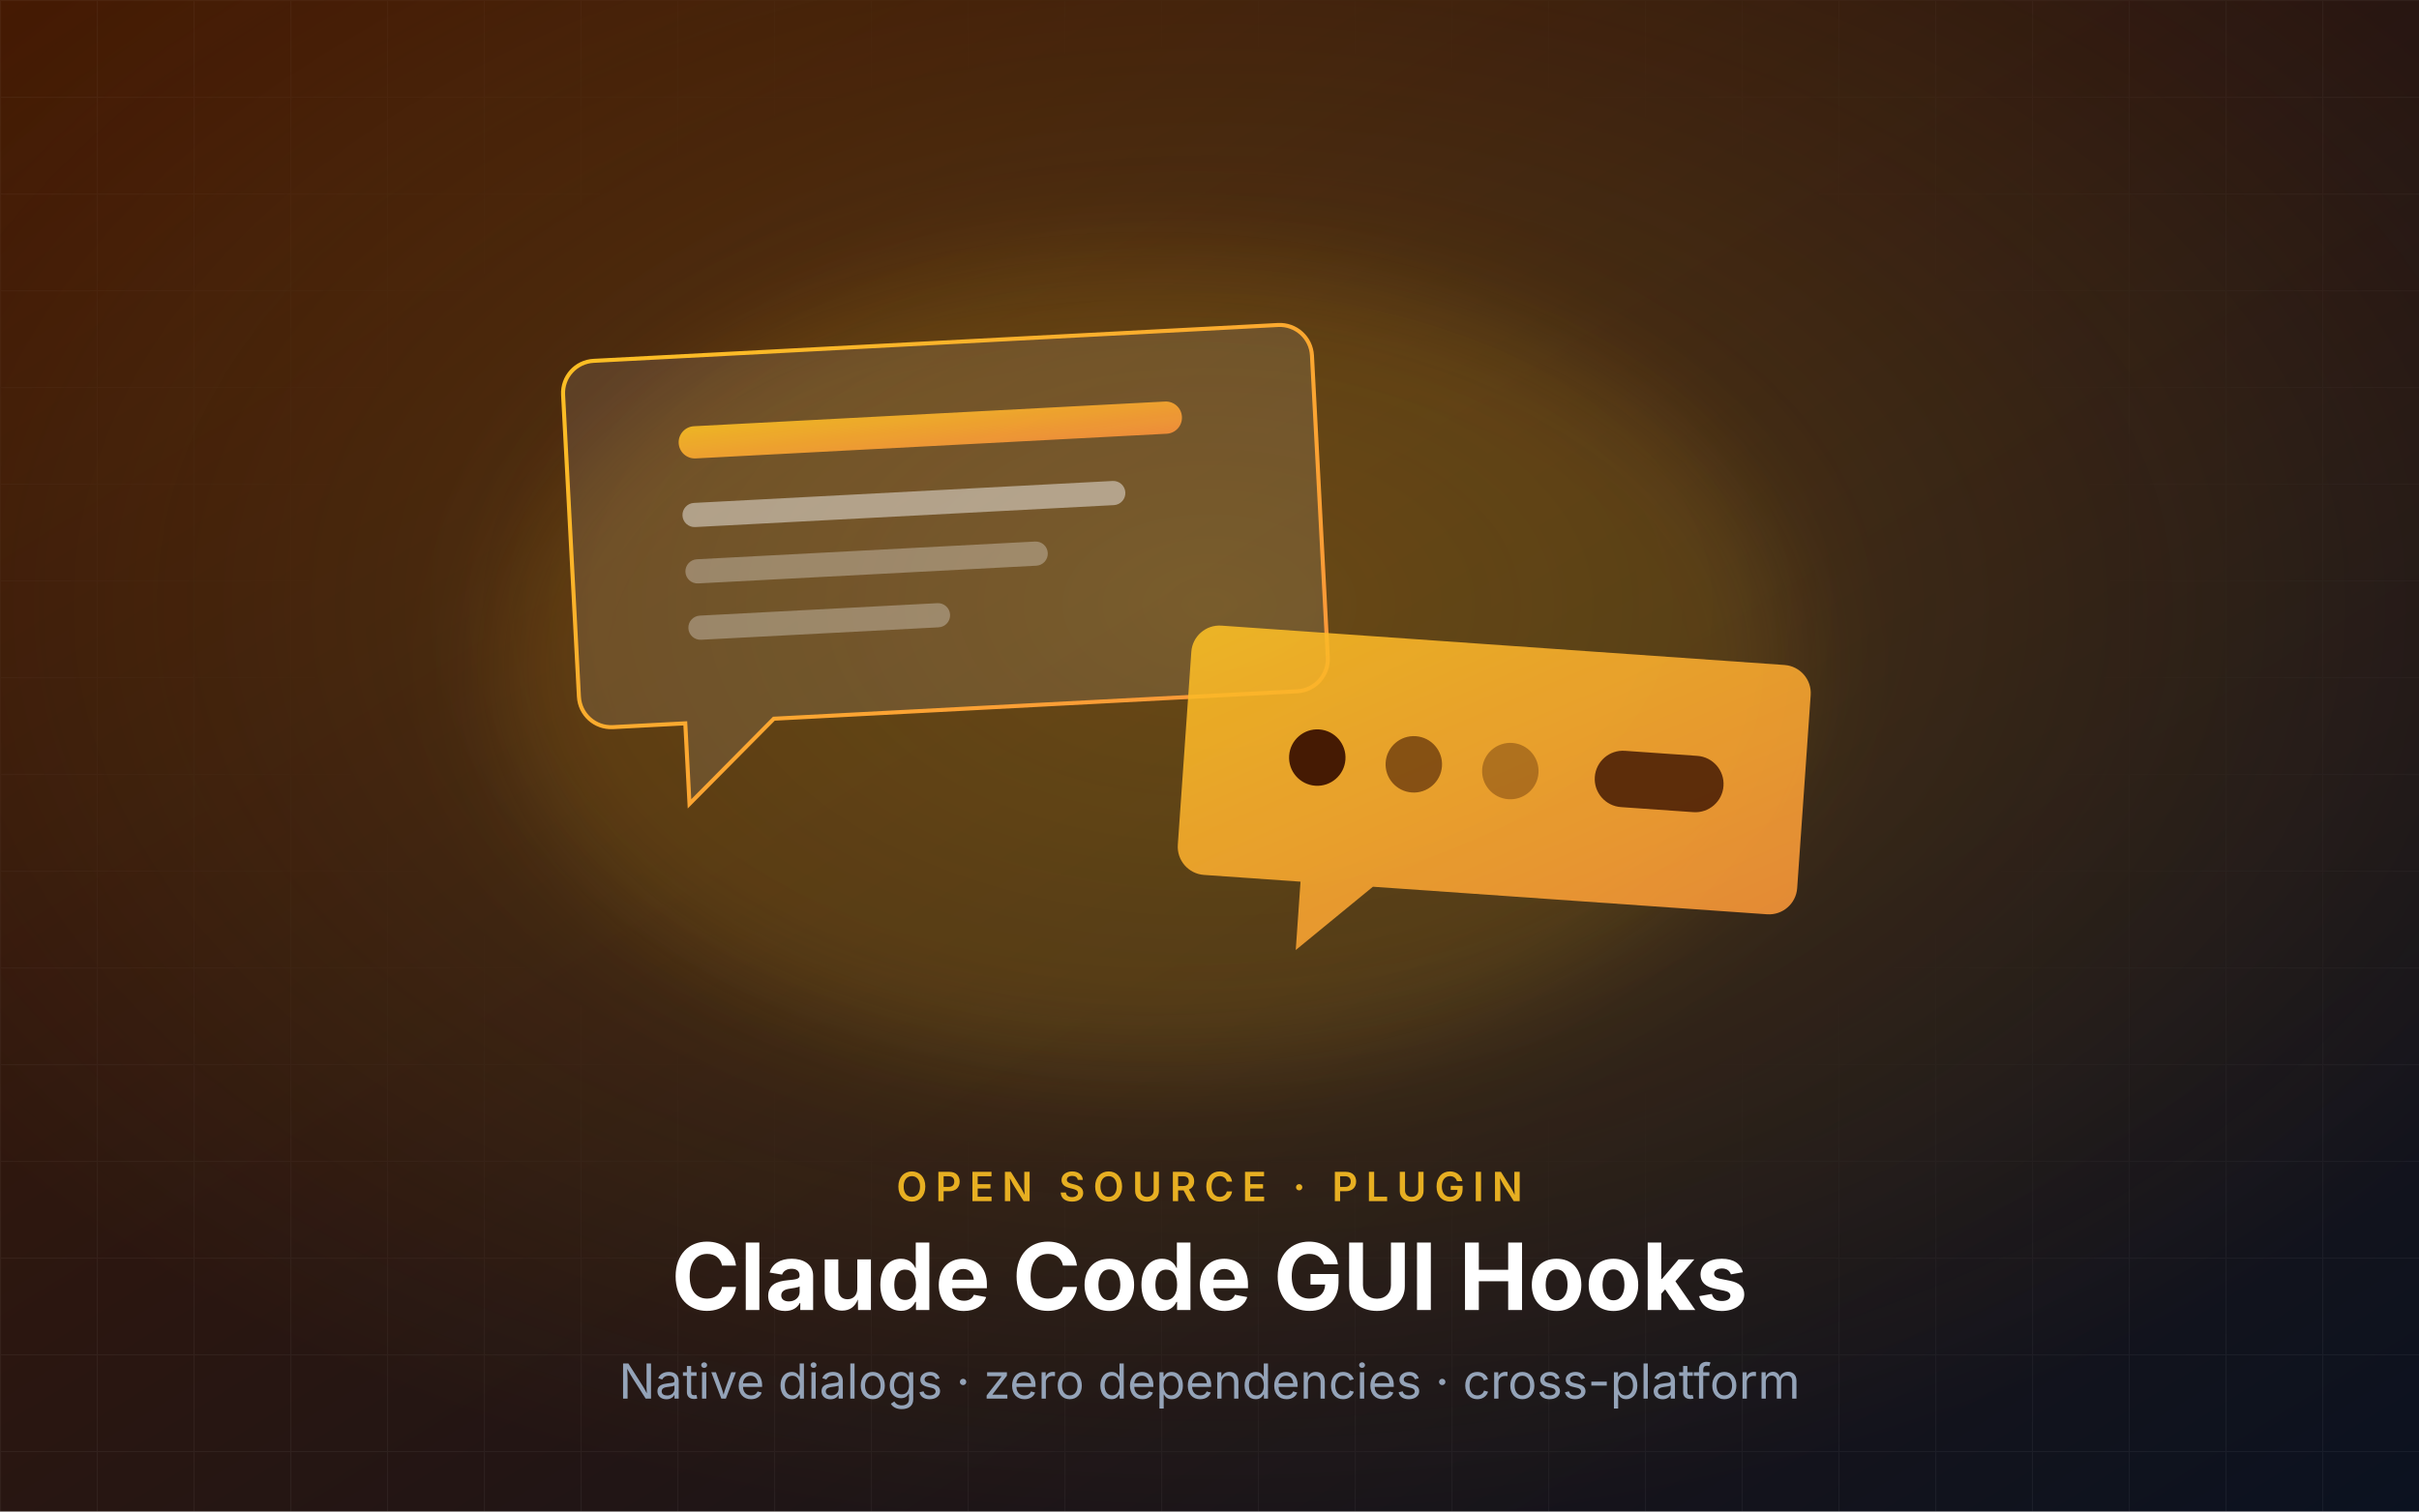
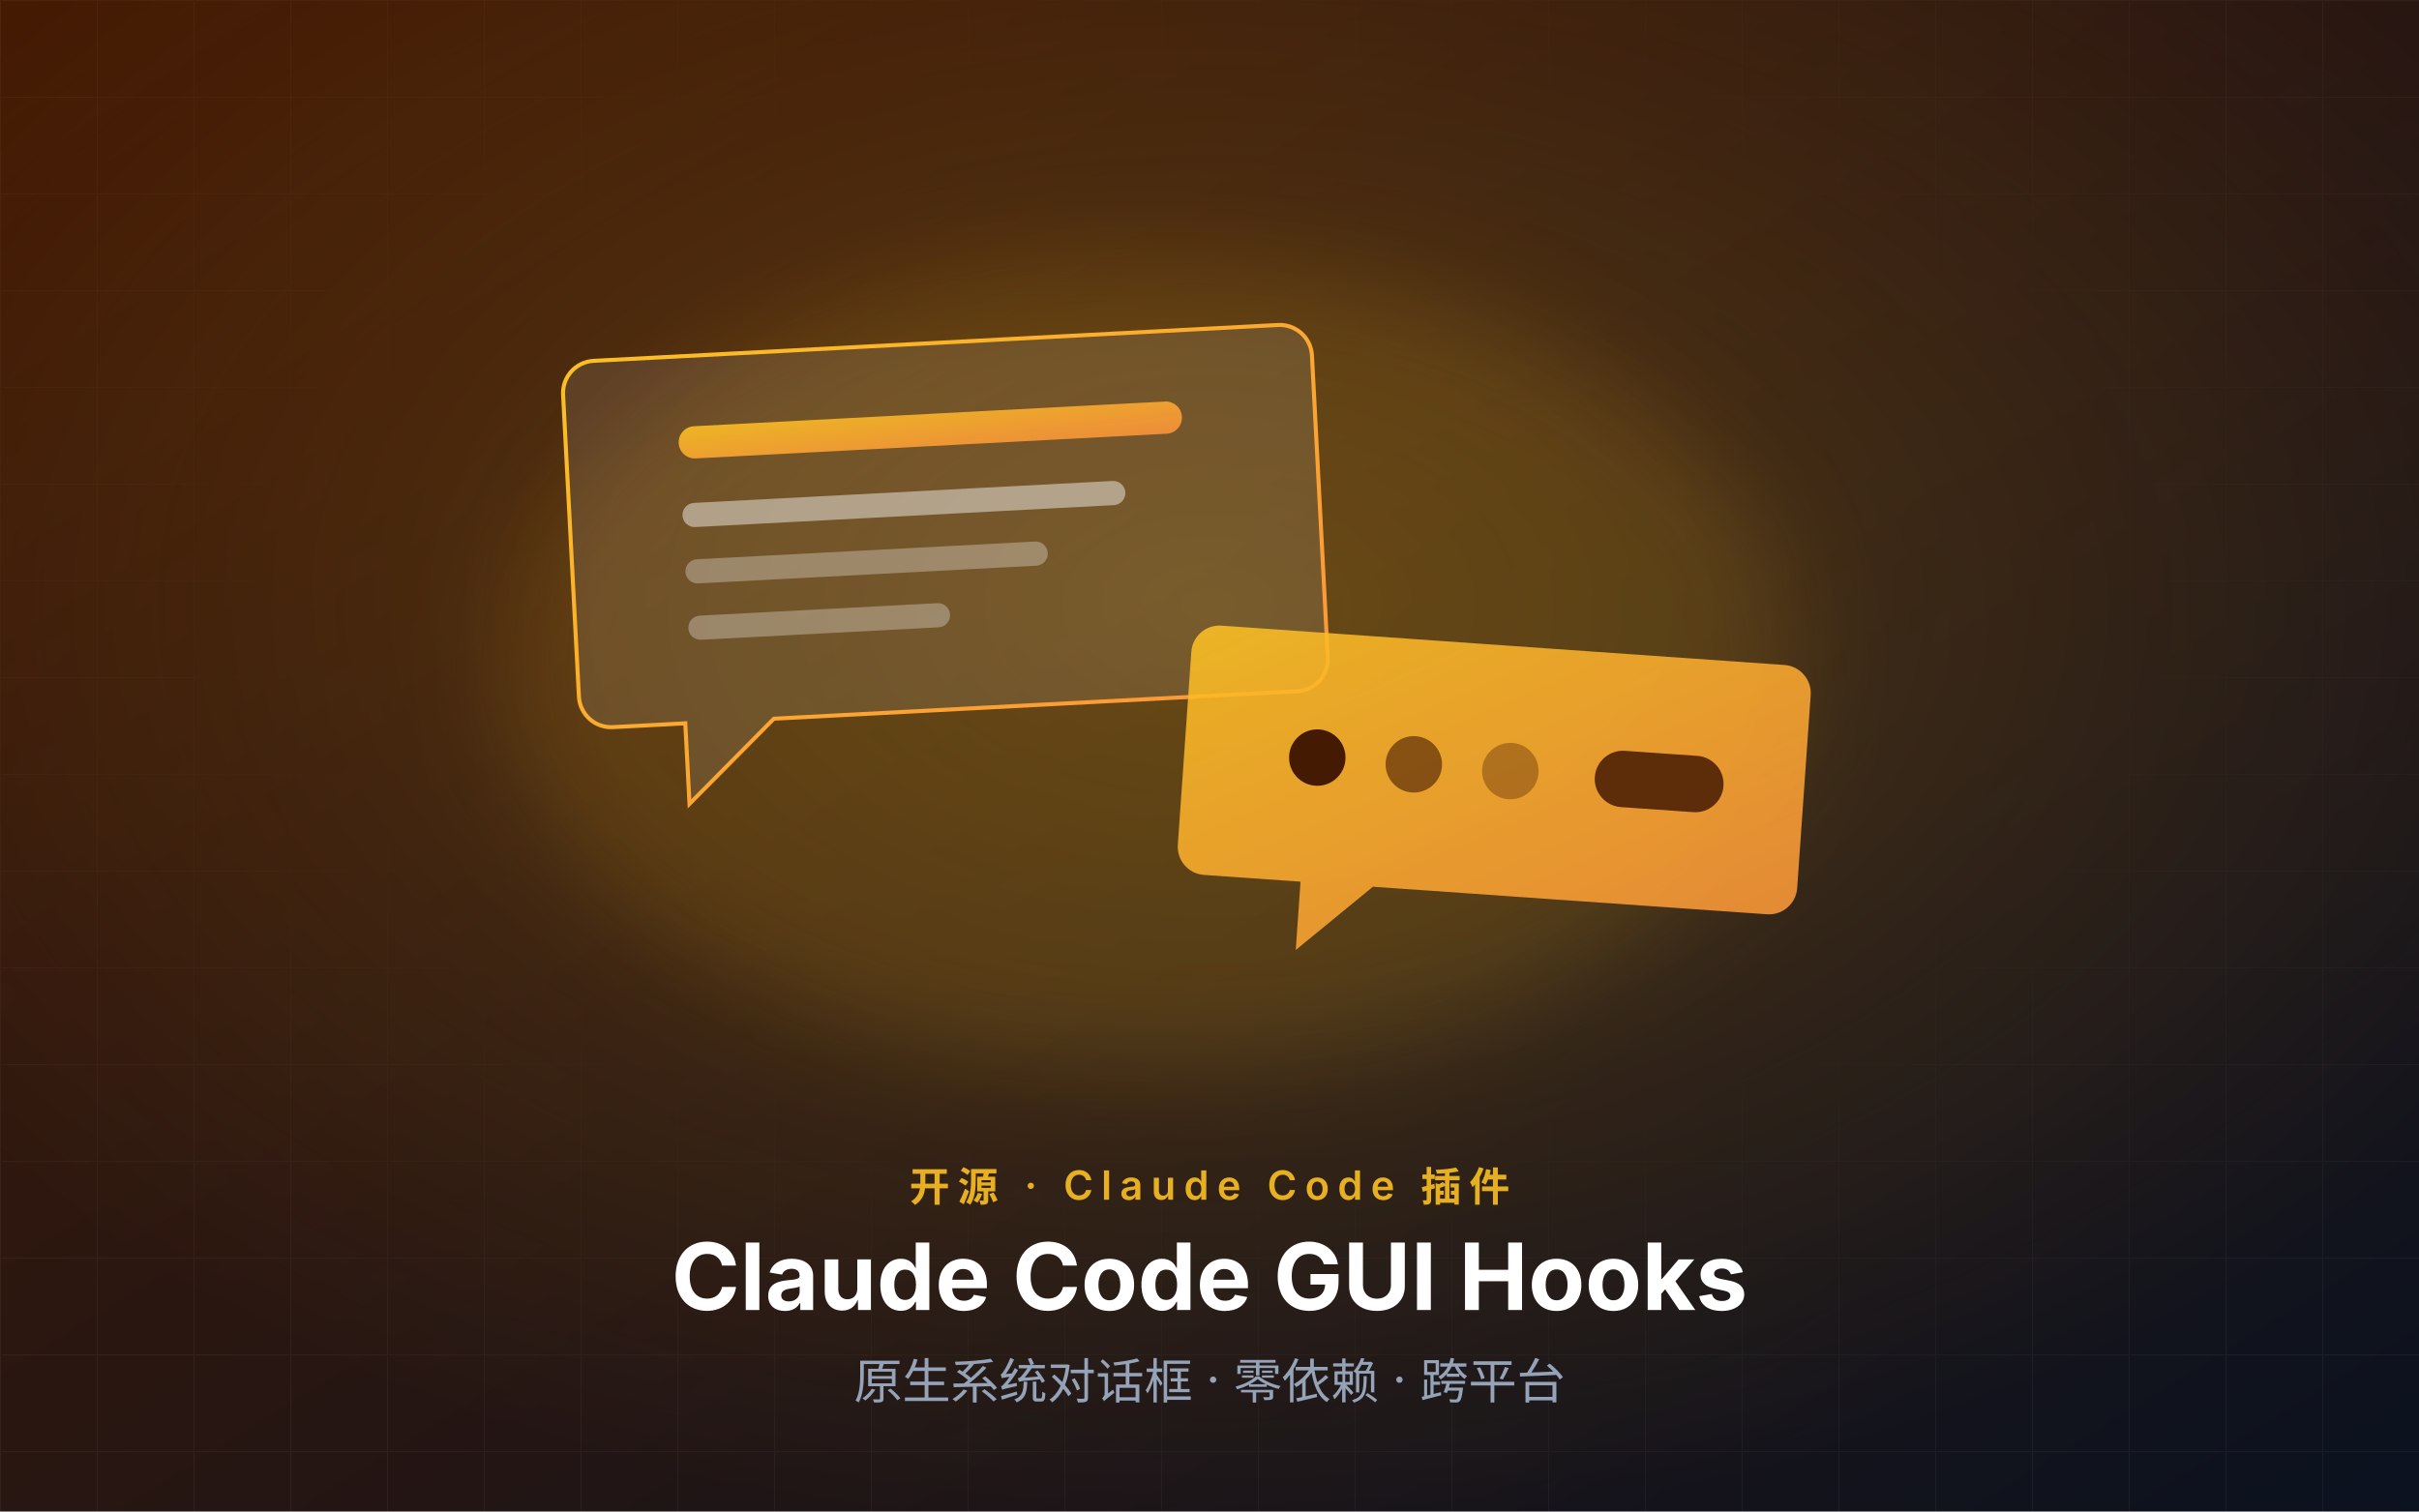
- <svg xmlns="http://www.w3.org/2000/svg" viewBox="0 0 1200 750" role="img" aria-label="Claude Code GUI Hooks project preview">
+ <svg xmlns="http://www.w3.org/2000/svg" viewBox="0 0 1200 750" role="img" aria-label="Claude Code GUI Hooks 项目预览图">
  <defs>
    <linearGradient id="bg" x1="0" y1="0" x2="1" y2="1">
      <stop offset="0%" stop-color="#451a03" />
      <stop offset="100%" stop-color="#0b1220" />
    </linearGradient>
    <radialGradient id="halo" cx="0.5" cy="0.4" r="0.62">
      <stop offset="0%" stop-color="#fbbf24" stop-opacity="0.2" />
      <stop offset="100%" stop-color="#fbbf24" stop-opacity="0" />
    </radialGradient>
    <radialGradient id="fade" cx="0.5" cy="0.4" r="0.65">
      <stop offset="55%" stop-color="#ffffff" stop-opacity="0" />
      <stop offset="100%" stop-color="#ffffff" stop-opacity="1" />
    </radialGradient>
    <mask id="gridFade">
      <rect width="1200" height="750" fill="url(#fade)" />
    </mask>
    <pattern id="grid" width="48" height="48" patternUnits="userSpaceOnUse">
      <path d="M48 0H0V48" fill="none" stroke="#ffffff" stroke-opacity="0.05" />
    </pattern>
    <linearGradient id="accent" x1="0" y1="0" x2="1" y2="1">
      <stop offset="0%" stop-color="#fbbf24" />
      <stop offset="100%" stop-color="#fb923c" />
    </linearGradient>
    <filter id="soft" x="-60%" y="-60%" width="220%" height="220%">
      <feGaussianBlur stdDeviation="24" />
    </filter>
  </defs>
  <rect width="1200" height="750" fill="url(#bg)" />
  <rect width="1200" height="750" fill="url(#halo)" />
  <rect width="1200" height="750" fill="url(#grid)" mask="url(#gridFade)" />
  <ellipse cx="570" cy="330" rx="320" ry="200" fill="#fbbf24" opacity="0.13" filter="url(#soft)" />
  <g transform="rotate(-3 470 280)">
    <path d="M300 170 h340 a16 16 0 0 1 16 16 v150 a16 16 0 0 1 -16 16 h-260 l-44 40 v-40 h-36 a16 16 0 0 1 -16 -16 v-150 a16 16 0 0 1 16 -16 z" fill="#ffffff" fill-opacity="0.10" stroke="url(#accent)" stroke-width="2" />
    <rect x="340" y="205" width="250" height="16" rx="8" fill="url(#accent)" opacity="0.9" />
    <rect x="340" y="243" width="220" height="12" rx="6" fill="#ffffff" opacity="0.45" />
    <rect x="340" y="271" width="180" height="12" rx="6" fill="#ffffff" opacity="0.3" />
    <rect x="340" y="299" width="130" height="12" rx="6" fill="#ffffff" opacity="0.3" />
  </g>
  <g transform="rotate(4 740 400)">
    <path d="M600 320 h280 a14 14 0 0 1 14 14 v96 a14 14 0 0 1 -14 14 h-196 l-36 34 v-34 h-48 a14 14 0 0 1 -14 -14 v-96 a14 14 0 0 1 14 -14 z" fill="url(#accent)" opacity="0.88" />
    <circle class="pip p1" cx="652" cy="382" r="14" fill="#451a03" />
    <circle class="pip p2" cx="700" cy="382" r="14" fill="#451a03" opacity="0.6" />
    <circle class="pip p3" cx="748" cy="382" r="14" fill="#451a03" opacity="0.35" />
    <rect x="790" y="368" width="64" height="28" rx="14" fill="#451a03" opacity="0.85" />
  </g>
-   <text x="600" y="596" text-anchor="middle" font-family="Inter, 'Segoe UI', 'PingFang SC', sans-serif" font-size="20" font-weight="600" letter-spacing="4" fill="#fbbf24" opacity="0.9">OPEN SOURCE · PLUGIN</text>
-   <text x="600" y="650" text-anchor="middle" font-family="Inter, 'Segoe UI', 'PingFang SC', sans-serif" font-size="46" font-weight="700" fill="#ffffff">Claude Code GUI Hooks</text>
-   <text x="600" y="694" text-anchor="middle" font-family="Inter, 'Segoe UI', 'PingFang SC', sans-serif" font-size="24" fill="#94a3b8">Native dialogs · zero dependencies · cross-platform</text>
+   <text x="600" y="596" text-anchor="middle" font-family="Inter, 'PingFang SC', 'Microsoft YaHei', sans-serif" font-size="20" font-weight="600" letter-spacing="4" fill="#fbbf24" opacity="0.9">开源 · Claude Code 插件</text>
+   <text x="600" y="650" text-anchor="middle" font-family="Inter, 'PingFang SC', 'Microsoft YaHei', sans-serif" font-size="46" font-weight="700" fill="#ffffff">Claude Code GUI Hooks</text>
+   <text x="600" y="694" text-anchor="middle" font-family="Inter, 'PingFang SC', 'Microsoft YaHei', sans-serif" font-size="24" fill="#94a3b8">原生系统对话框 · 零依赖 · 跨平台</text>
  <style>
    .pip { animation: pip 3.6s ease-in-out infinite; }
    .p2 { animation-delay: 0.45s; }
    .p3 { animation-delay: 0.9s; }
    @keyframes pip {
      0%, 60%, 100% { opacity: 0.35; }
      30% { opacity: 1; }
    }
  </style>
</svg>
